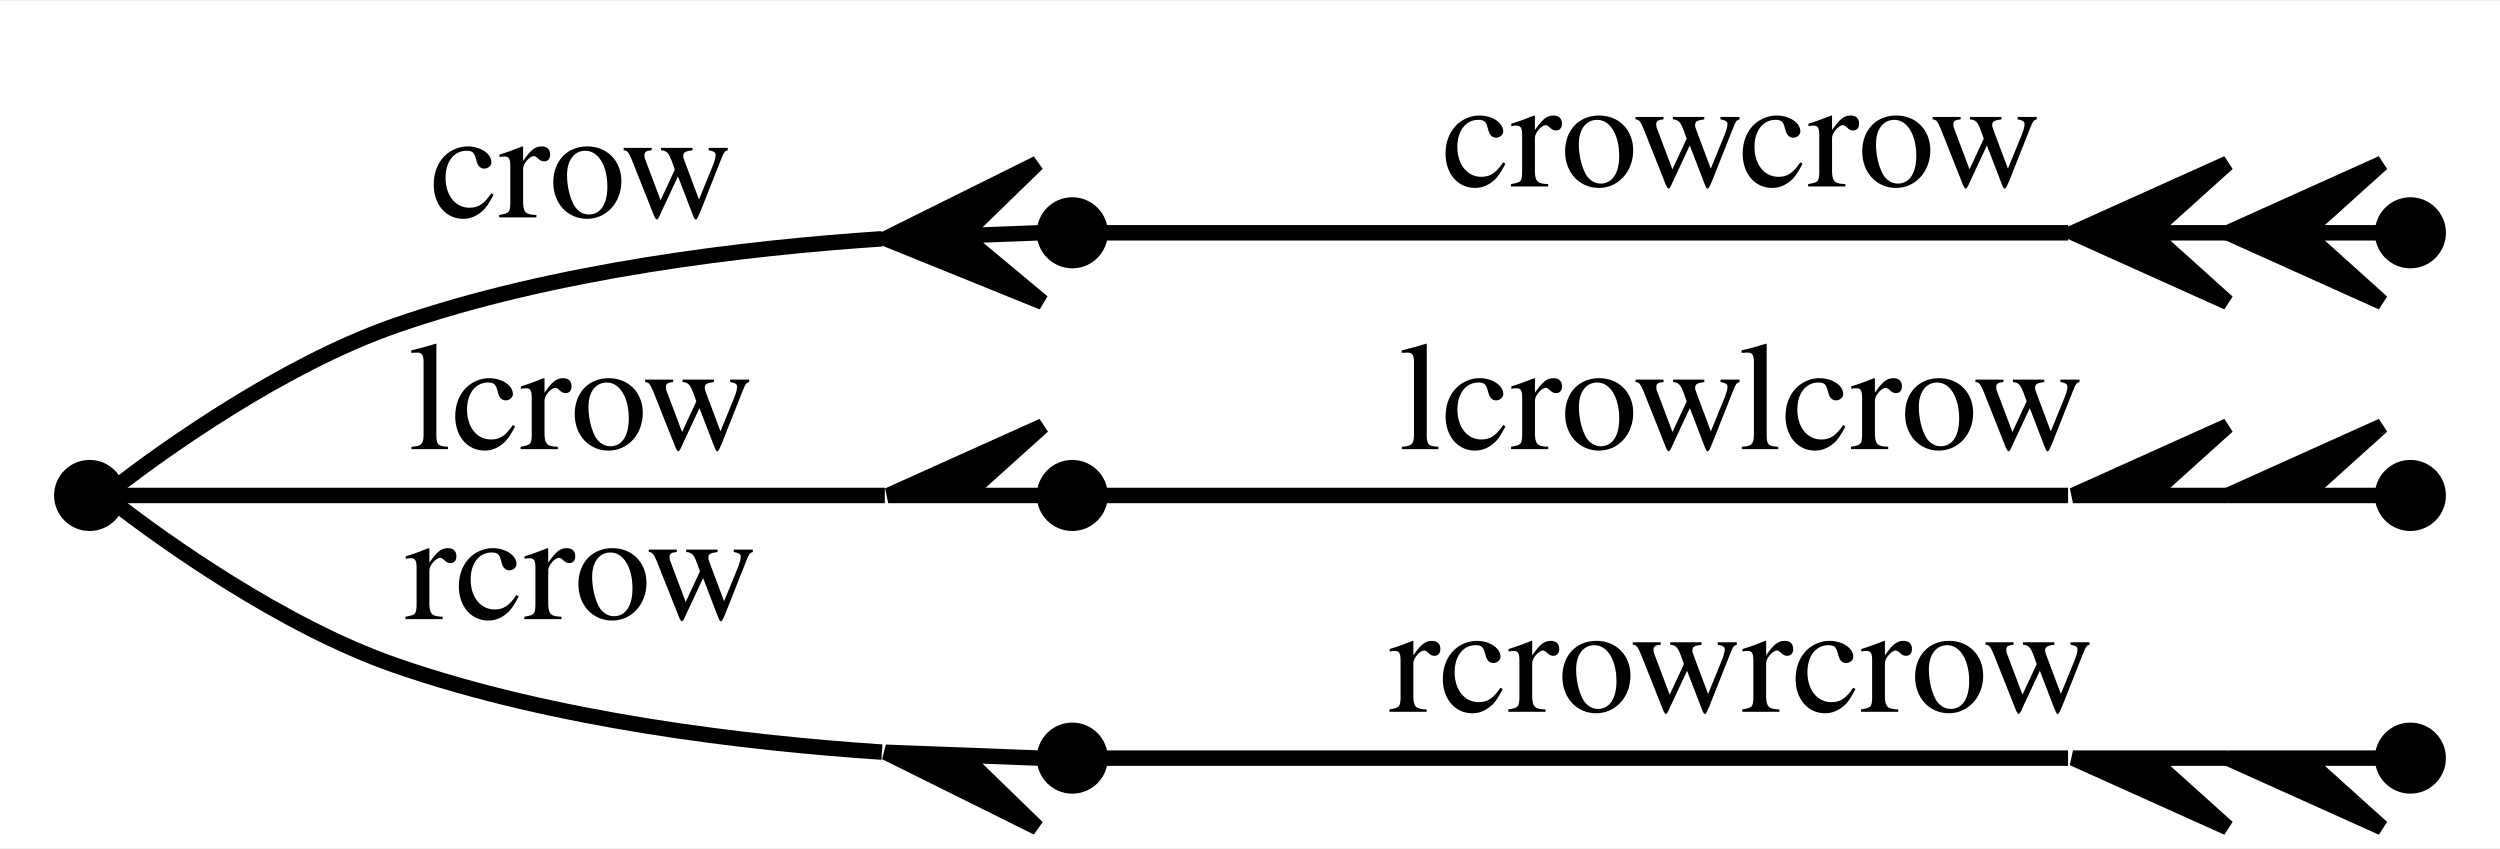
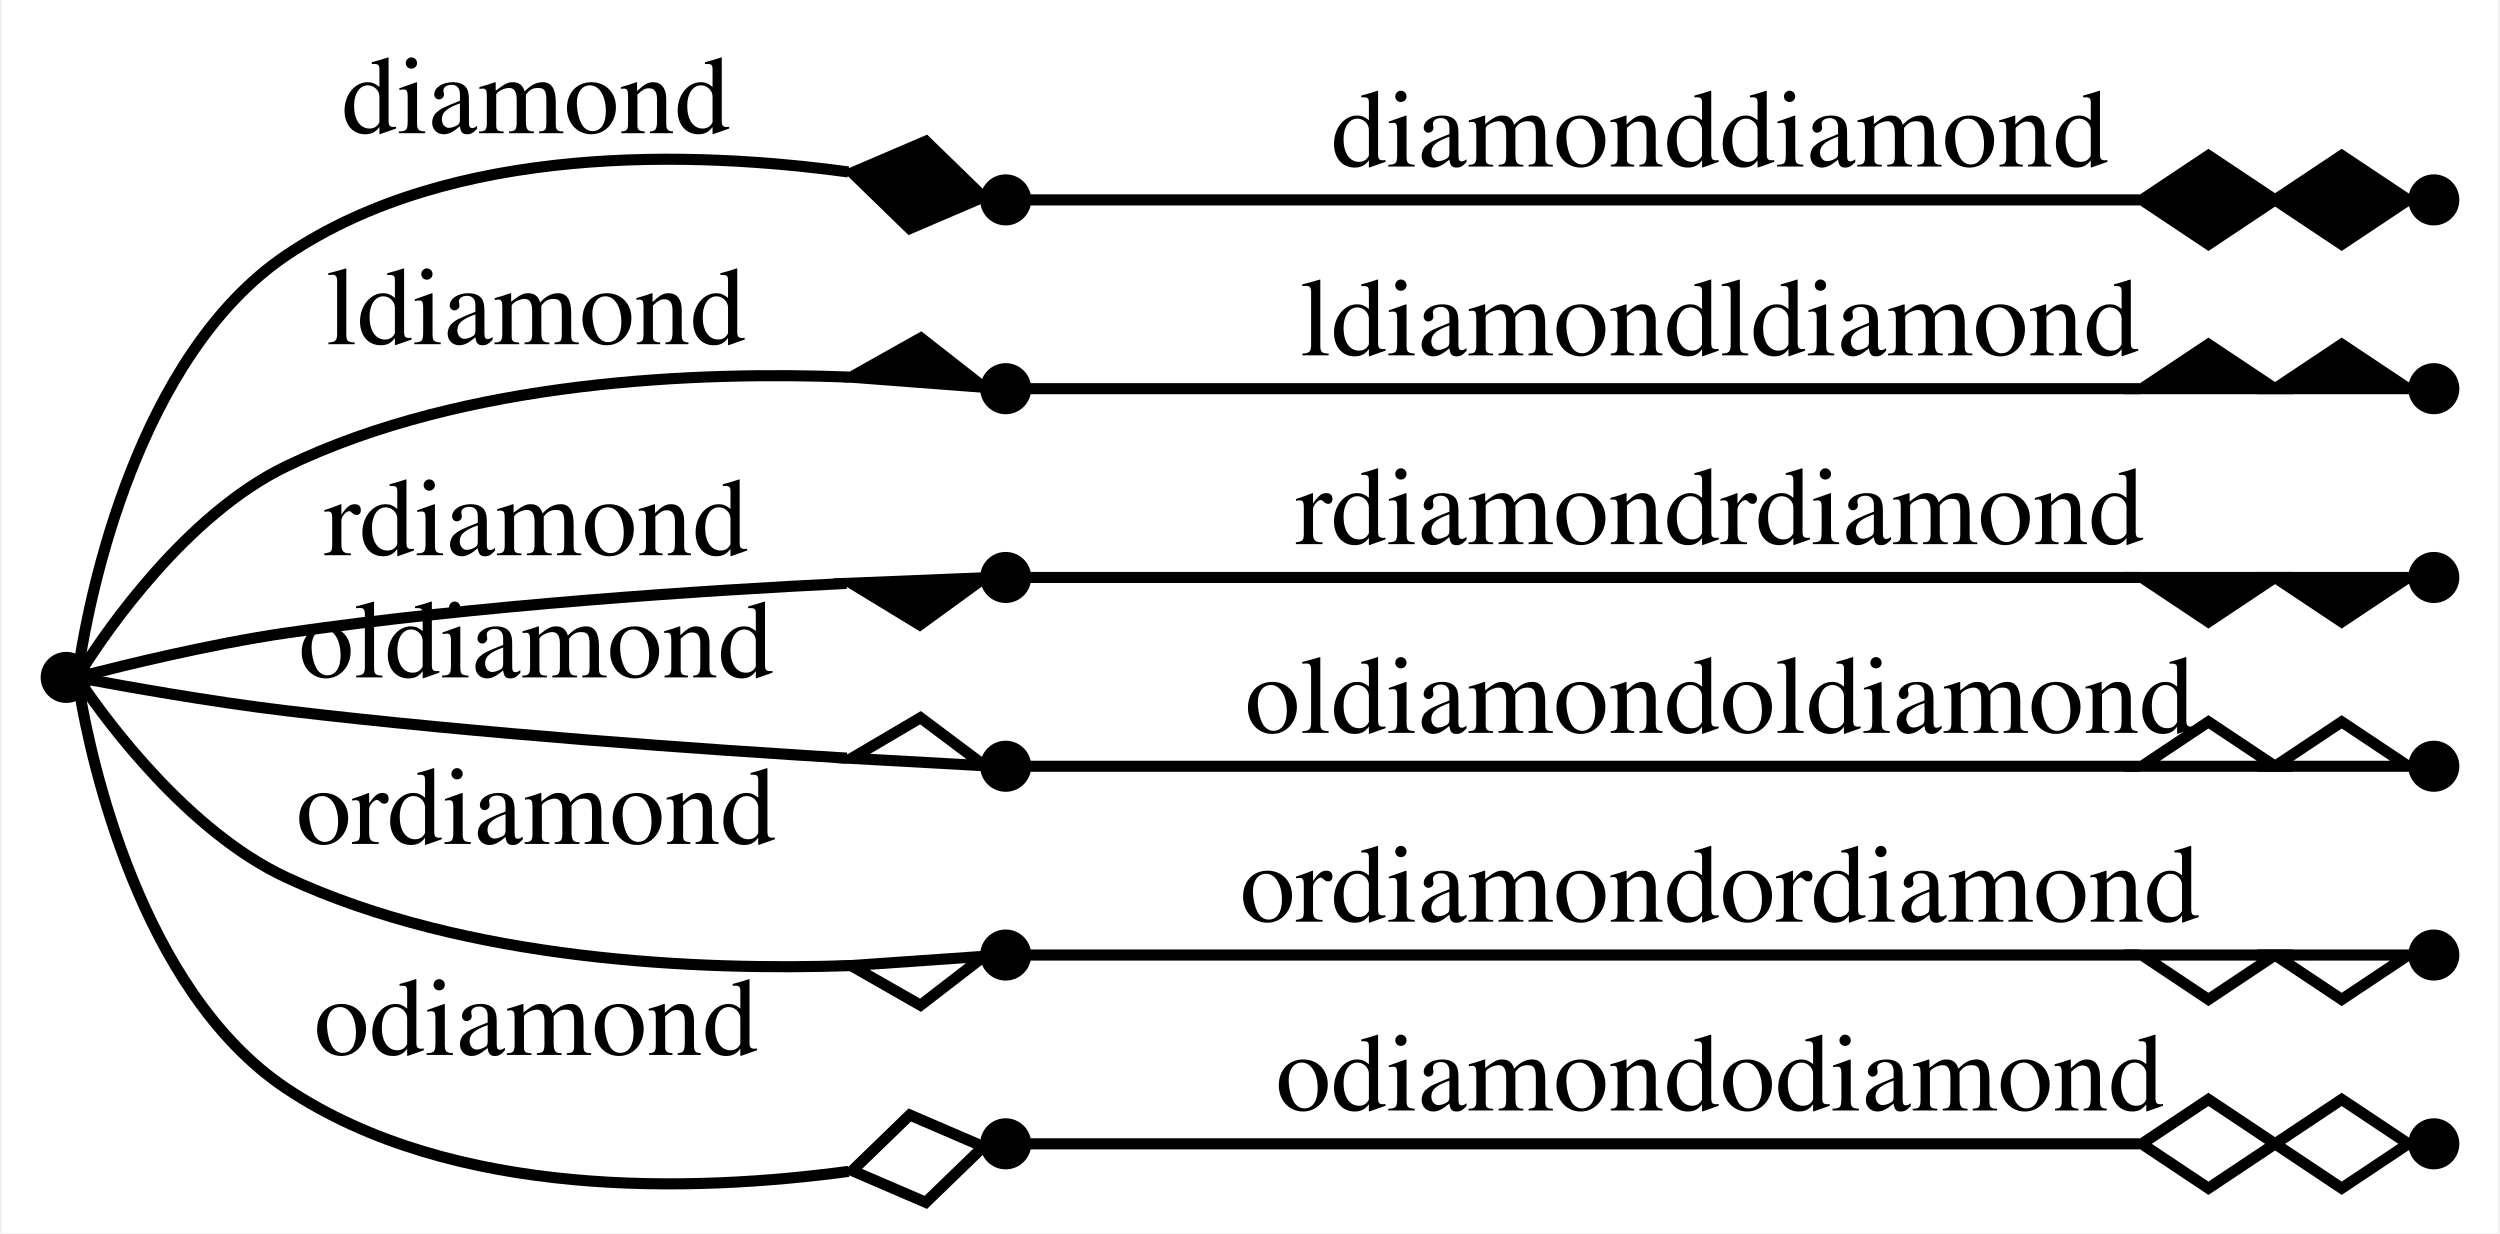
- <svg xmlns="http://www.w3.org/2000/svg" width="162pt" height="55pt" viewBox="0.00 0.00 161.80 54.80">
-   <g id="graph0" class="graph" transform="scale(1 1) rotate(0) translate(4 50.8)">
-     <polygon fill="white" stroke="none" points="-4,4 -4,-50.8 157.8,-50.8 157.8,4 -4,4" />
+ <svg xmlns="http://www.w3.org/2000/svg" width="225pt" height="111pt" viewBox="0.00 0.00 224.80 111.06">
+   <g id="graph0" class="graph" transform="scale(1 1) rotate(0) translate(4 107.059)">
+     <polygon fill="white" stroke="none" points="-4,4 -4,-107.059 220.8,-107.059 220.8,4 -4,4" />
    <g id="node1" class="node">
-       <ellipse fill="black" stroke="black" cx="1.8" cy="-18.8" rx="1.8" ry="1.8" />
+       <ellipse fill="black" stroke="black" cx="1.8" cy="-46.059" rx="1.8" ry="1.8" />
    </g>
    <g id="node2" class="node">
-       <ellipse fill="black" stroke="black" cx="65.4" cy="-35.8" rx="1.8" ry="1.8" />
+       <ellipse fill="black" stroke="black" cx="86.4" cy="-89.059" rx="1.8" ry="1.8" />
    </g>
    <g id="edge1" class="edge">
-       <path fill="none" stroke="black" d="M3.751,-19.543C6.403,-21.57 14.17,-27.219 21.6,-29.8 31.895,-33.376 44.286,-34.826 53.08,-35.411" />
-       <polygon fill="black" stroke="black" points="53.312,-35.419 63.134,-40.297 58.309,-35.61 63.305,-35.801 63.305,-35.801 63.305,-35.801 58.309,-35.61 63.477,-31.304 53.312,-35.419 53.312,-35.419" />
-       <text text-anchor="middle" x="33.6" y="-36.8" font-family="Times,serif" font-size="10.00">crow</text>
+       <path fill="none" stroke="black" d="M3.015,-47.564C3.944,-53.444 8.188,-74.986 21.6,-84.059 36.611,-94.215 58.397,-93.458 72.228,-91.573" />
+       <polygon fill="black" stroke="black" points="72.587,-91.506 77.757,-86.478 84.386,-89.317 79.216,-94.344 72.587,-91.506" />
+       <text text-anchor="middle" x="44.1" y="-95.059" font-family="Times,serif" font-size="10.00">diamond</text>
    </g>
    <g id="node4" class="node">
-       <ellipse fill="black" stroke="black" cx="65.4" cy="-18.8" rx="1.8" ry="1.8" />
+       <ellipse fill="black" stroke="black" cx="86.4" cy="-72.059" rx="1.8" ry="1.8" />
    </g>
    <g id="edge3" class="edge">
-       <path fill="none" stroke="black" d="M3.869,-18.8C9.643,-18.8 37.421,-18.8 53.265,-18.8" />
-       <polygon fill="black" stroke="black" points="53.487,-18.8 63.487,-23.3 58.487,-18.8 63.487,-18.8 63.487,-18.8 63.487,-18.8 53.487,-18.8" />
-       <text text-anchor="middle" x="33.6" y="-21.8" font-family="Times,serif" font-size="10.00">lcrow</text>
+       <path fill="none" stroke="black" d="M3.372,-46.987C5.396,-50.171 12.574,-60.7 21.6,-65.059 37.785,-72.877 58.906,-73.622 72.315,-73.103" />
+       <polygon fill="black" stroke="black" points="84.437,-72.183 78.757,-76.626 72.471,-73.092 84.437,-72.183" />
+       <text text-anchor="middle" x="44.1" y="-76.059" font-family="Times,serif" font-size="10.00">ldiamond</text>
    </g>
    <g id="node6" class="node">
-       <ellipse fill="black" stroke="black" cx="65.4" cy="-1.8" rx="1.8" ry="1.8" />
+       <ellipse fill="black" stroke="black" cx="86.4" cy="-55.059" rx="1.8" ry="1.8" />
    </g>
    <g id="edge5" class="edge">
-       <path fill="none" stroke="black" d="M3.751,-18.057C6.403,-16.03 14.17,-10.381 21.6,-7.8 31.895,-4.224 44.286,-2.774 53.08,-2.189" />
-       <polygon fill="black" stroke="black" points="63.305,-1.799 63.305,-1.799 63.305,-1.799 58.309,-1.99 63.134,2.697 53.312,-2.18 63.305,-1.799" />
-       <text text-anchor="middle" x="33.6" y="-10.8" font-family="Times,serif" font-size="10.00">rcrow</text>
+       <path fill="none" stroke="black" d="M3.81,-46.324C6.613,-47.045 14.731,-49.064 21.6,-50.059 38.938,-52.572 59.124,-53.886 72.07,-54.525" />
+       <polygon fill="black" stroke="black" points="72.505,-54.543 78.664,-50.791 84.496,-55.033 72.505,-54.543" />
+       <text text-anchor="middle" x="44.1" y="-57.059" font-family="Times,serif" font-size="10.00">rdiamond</text>
+     </g>
+     <g id="node8" class="node">
+       <ellipse fill="black" stroke="black" cx="86.4" cy="-38.059" rx="1.8" ry="1.8" />
+     </g>
+     <g id="edge7" class="edge">
+       <path fill="none" stroke="black" d="M3.815,-45.868C6.629,-45.344 14.773,-43.87 21.6,-43.059 38.997,-40.993 59.169,-39.575 72.096,-38.791" />
+       <polygon fill="none" stroke="black" points="84.498,-38.103 78.729,-42.429 72.516,-38.768 84.498,-38.103" />
+       <text text-anchor="middle" x="44.1" y="-46.059" font-family="Times,serif" font-size="10.00">oldiamond</text>
+     </g>
+     <g id="node10" class="node">
+       <ellipse fill="black" stroke="black" cx="86.4" cy="-21.059" rx="1.8" ry="1.8" />
+     </g>
+     <g id="edge9" class="edge">
+       <path fill="none" stroke="black" d="M3.386,-45.181C5.452,-42.163 12.755,-32.185 21.6,-28.059 37.89,-20.461 58.983,-19.659 72.358,-20.105" />
+       <polygon fill="none" stroke="black" points="72.469,-20.113 78.732,-16.538 84.441,-20.944 72.469,-20.113" />
+       <text text-anchor="middle" x="44.1" y="-31.059" font-family="Times,serif" font-size="10.00">ordiamond</text>
+     </g>
+     <g id="node12" class="node">
+       <ellipse fill="black" stroke="black" cx="86.4" cy="-4.059" rx="1.8" ry="1.8" />
+     </g>
+     <g id="edge11" class="edge">
+       <path fill="none" stroke="black" d="M3.029,-44.593C4.01,-38.863 8.423,-17.871 21.6,-9.059 36.665,1.016 58.436,0.281 72.25,-1.578" />
+       <polygon fill="none" stroke="black" points="72.585,-1.639 79.208,1.212 84.388,-3.805 77.764,-6.657 72.585,-1.639" />
+       <text text-anchor="middle" x="44.1" y="-12.059" font-family="Times,serif" font-size="10.00">odiamond</text>
    </g>
    <g id="node3" class="node">
-       <ellipse fill="black" stroke="black" cx="152" cy="-35.8" rx="1.8" ry="1.8" />
+       <ellipse fill="black" stroke="black" cx="215" cy="-89.059" rx="1.8" ry="1.8" />
    </g>
    <g id="edge2" class="edge">
-       <path fill="none" stroke="black" d="M67.35,-35.8C73.409,-35.8 107.113,-35.8 129.846,-35.8" />
-       <polygon fill="black" stroke="black" points="140.163,-35.8 150.163,-40.3 145.163,-35.8 150.163,-35.8 150.163,-35.8 150.163,-35.8 145.163,-35.8 150.163,-31.3 140.163,-35.8 140.163,-35.8" />
-       <polygon fill="black" stroke="black" points="130.163,-35.8 140.163,-40.3 135.163,-35.8 140.163,-35.8 140.163,-35.8 140.163,-35.8 135.163,-35.8 140.163,-31.3 130.163,-35.8 130.163,-35.8" />
-       <text text-anchor="middle" x="108.7" y="-38.8" font-family="Times,serif" font-size="10.00">crowcrow</text>
+       <path fill="none" stroke="black" d="M88.208,-89.059C95.73,-89.059 153.979,-89.059 188.516,-89.059" />
+       <polygon fill="black" stroke="black" points="200.706,-89.059 206.706,-85.059 212.706,-89.059 206.706,-93.059 200.706,-89.059" />
+       <polygon fill="black" stroke="black" points="188.706,-89.059 194.706,-85.059 200.706,-89.059 194.706,-93.059 188.706,-89.059" />
+       <text text-anchor="middle" x="150.7" y="-92.059" font-family="Times,serif" font-size="10.00">diamonddiamond</text>
    </g>
    <g id="node5" class="node">
-       <ellipse fill="black" stroke="black" cx="152" cy="-18.8" rx="1.8" ry="1.8" />
+       <ellipse fill="black" stroke="black" cx="215" cy="-72.059" rx="1.8" ry="1.8" />
    </g>
    <g id="edge4" class="edge">
-       <path fill="none" stroke="black" d="M67.35,-18.8C73.409,-18.8 107.113,-18.8 129.846,-18.8" />
-       <polygon fill="black" stroke="black" points="140.163,-18.8 150.163,-23.3 145.163,-18.8 150.163,-18.8 150.163,-18.8 150.163,-18.8 140.163,-18.8" />
-       <polygon fill="black" stroke="black" points="130.163,-18.8 140.163,-23.3 135.163,-18.8 140.163,-18.8 140.163,-18.8 140.163,-18.8 130.163,-18.8" />
-       <text text-anchor="middle" x="108.7" y="-21.8" font-family="Times,serif" font-size="10.00">lcrowlcrow</text>
+       <path fill="none" stroke="black" d="M88.208,-72.059C95.73,-72.059 153.979,-72.059 188.516,-72.059" />
+       <polygon fill="black" stroke="black" points="212.706,-72.059 206.706,-76.059 200.706,-72.059 212.706,-72.059" />
+       <polygon fill="black" stroke="black" points="200.706,-72.059 194.706,-76.059 188.706,-72.059 200.706,-72.059" />
+       <text text-anchor="middle" x="150.7" y="-75.059" font-family="Times,serif" font-size="10.00">ldiamondldiamond</text>
    </g>
    <g id="node7" class="node">
-       <ellipse fill="black" stroke="black" cx="152" cy="-1.8" rx="1.8" ry="1.8" />
+       <ellipse fill="black" stroke="black" cx="215" cy="-55.059" rx="1.8" ry="1.8" />
    </g>
    <g id="edge6" class="edge">
-       <path fill="none" stroke="black" d="M67.35,-1.8C73.409,-1.8 107.113,-1.8 129.846,-1.8" />
-       <polygon fill="black" stroke="black" points="150.163,-1.8 150.163,-1.8 150.163,-1.8 145.163,-1.8 150.163,2.7 140.163,-1.8 150.163,-1.8" />
-       <polygon fill="black" stroke="black" points="140.163,-1.8 140.163,-1.8 140.163,-1.8 135.163,-1.8 140.163,2.7 130.163,-1.8 140.163,-1.8" />
-       <text text-anchor="middle" x="108.7" y="-4.8" font-family="Times,serif" font-size="10.00">rcrowrcrow</text>
+       <path fill="none" stroke="black" d="M88.208,-55.059C95.73,-55.059 153.979,-55.059 188.516,-55.059" />
+       <polygon fill="black" stroke="black" points="200.706,-55.059 206.706,-51.059 212.706,-55.059 200.706,-55.059" />
+       <polygon fill="black" stroke="black" points="188.706,-55.059 194.706,-51.059 200.706,-55.059 188.706,-55.059" />
+       <text text-anchor="middle" x="150.7" y="-58.059" font-family="Times,serif" font-size="10.00">rdiamondrdiamond</text>
+     </g>
+     <g id="node9" class="node">
+       <ellipse fill="black" stroke="black" cx="215" cy="-38.059" rx="1.8" ry="1.8" />
+     </g>
+     <g id="edge8" class="edge">
+       <path fill="none" stroke="black" d="M88.208,-38.059C95.73,-38.059 153.979,-38.059 188.516,-38.059" />
+       <polygon fill="none" stroke="black" points="212.706,-38.059 206.706,-42.059 200.706,-38.059 212.706,-38.059" />
+       <polygon fill="none" stroke="black" points="200.706,-38.059 194.706,-42.059 188.706,-38.059 200.706,-38.059" />
+       <text text-anchor="middle" x="150.7" y="-41.059" font-family="Times,serif" font-size="10.00">oldiamondoldiamond</text>
+     </g>
+     <g id="node11" class="node">
+       <ellipse fill="black" stroke="black" cx="215" cy="-21.059" rx="1.8" ry="1.8" />
+     </g>
+     <g id="edge10" class="edge">
+       <path fill="none" stroke="black" d="M88.208,-21.059C95.73,-21.059 153.979,-21.059 188.516,-21.059" />
+       <polygon fill="none" stroke="black" points="200.706,-21.059 206.706,-17.059 212.706,-21.059 200.706,-21.059" />
+       <polygon fill="none" stroke="black" points="188.706,-21.059 194.706,-17.059 200.706,-21.059 188.706,-21.059" />
+       <text text-anchor="middle" x="150.7" y="-24.059" font-family="Times,serif" font-size="10.00">ordiamondordiamond</text>
+     </g>
+     <g id="node13" class="node">
+       <ellipse fill="black" stroke="black" cx="215" cy="-4.059" rx="1.8" ry="1.8" />
+     </g>
+     <g id="edge12" class="edge">
+       <path fill="none" stroke="black" d="M88.208,-4.059C95.73,-4.059 153.979,-4.059 188.516,-4.059" />
+       <polygon fill="none" stroke="black" points="200.706,-4.059 206.706,-0.059 212.706,-4.059 206.706,-8.059 200.706,-4.059" />
+       <polygon fill="none" stroke="black" points="188.706,-4.059 194.706,-0.059 200.706,-4.059 194.706,-8.059 188.706,-4.059" />
+       <text text-anchor="middle" x="150.7" y="-7.059" font-family="Times,serif" font-size="10.00">odiamondodiamond</text>
    </g>
  </g>
</svg>
